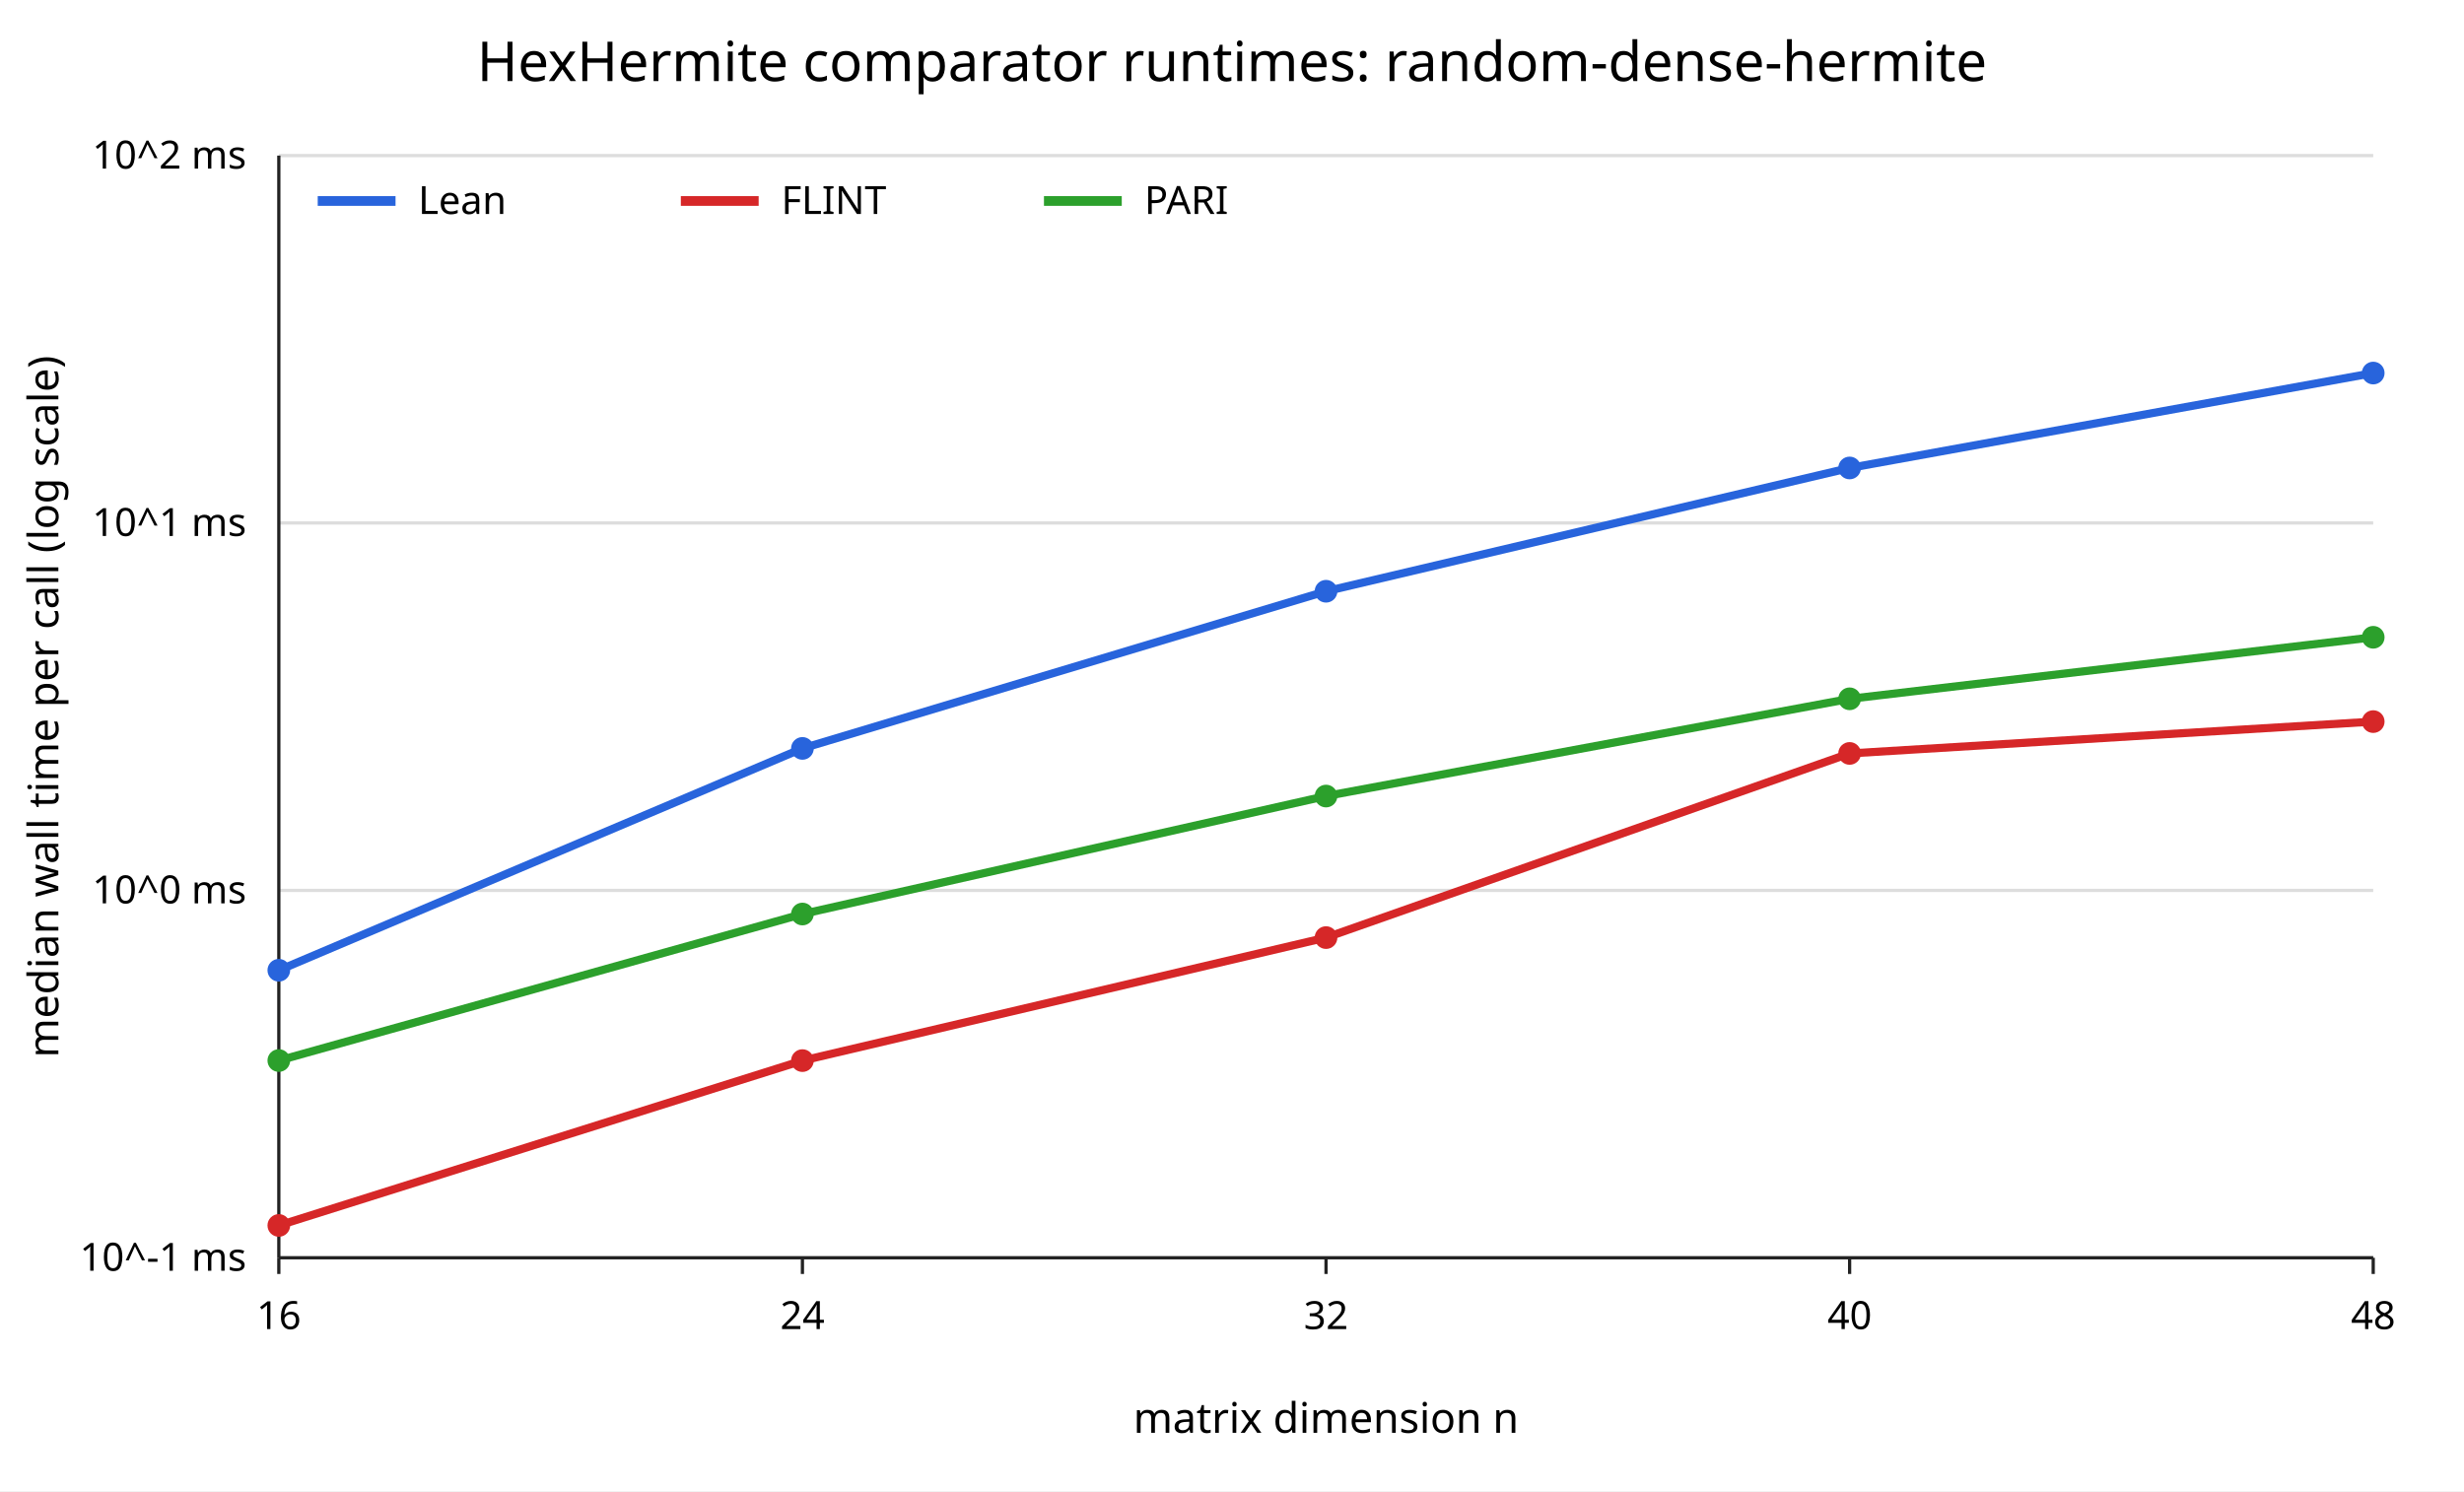
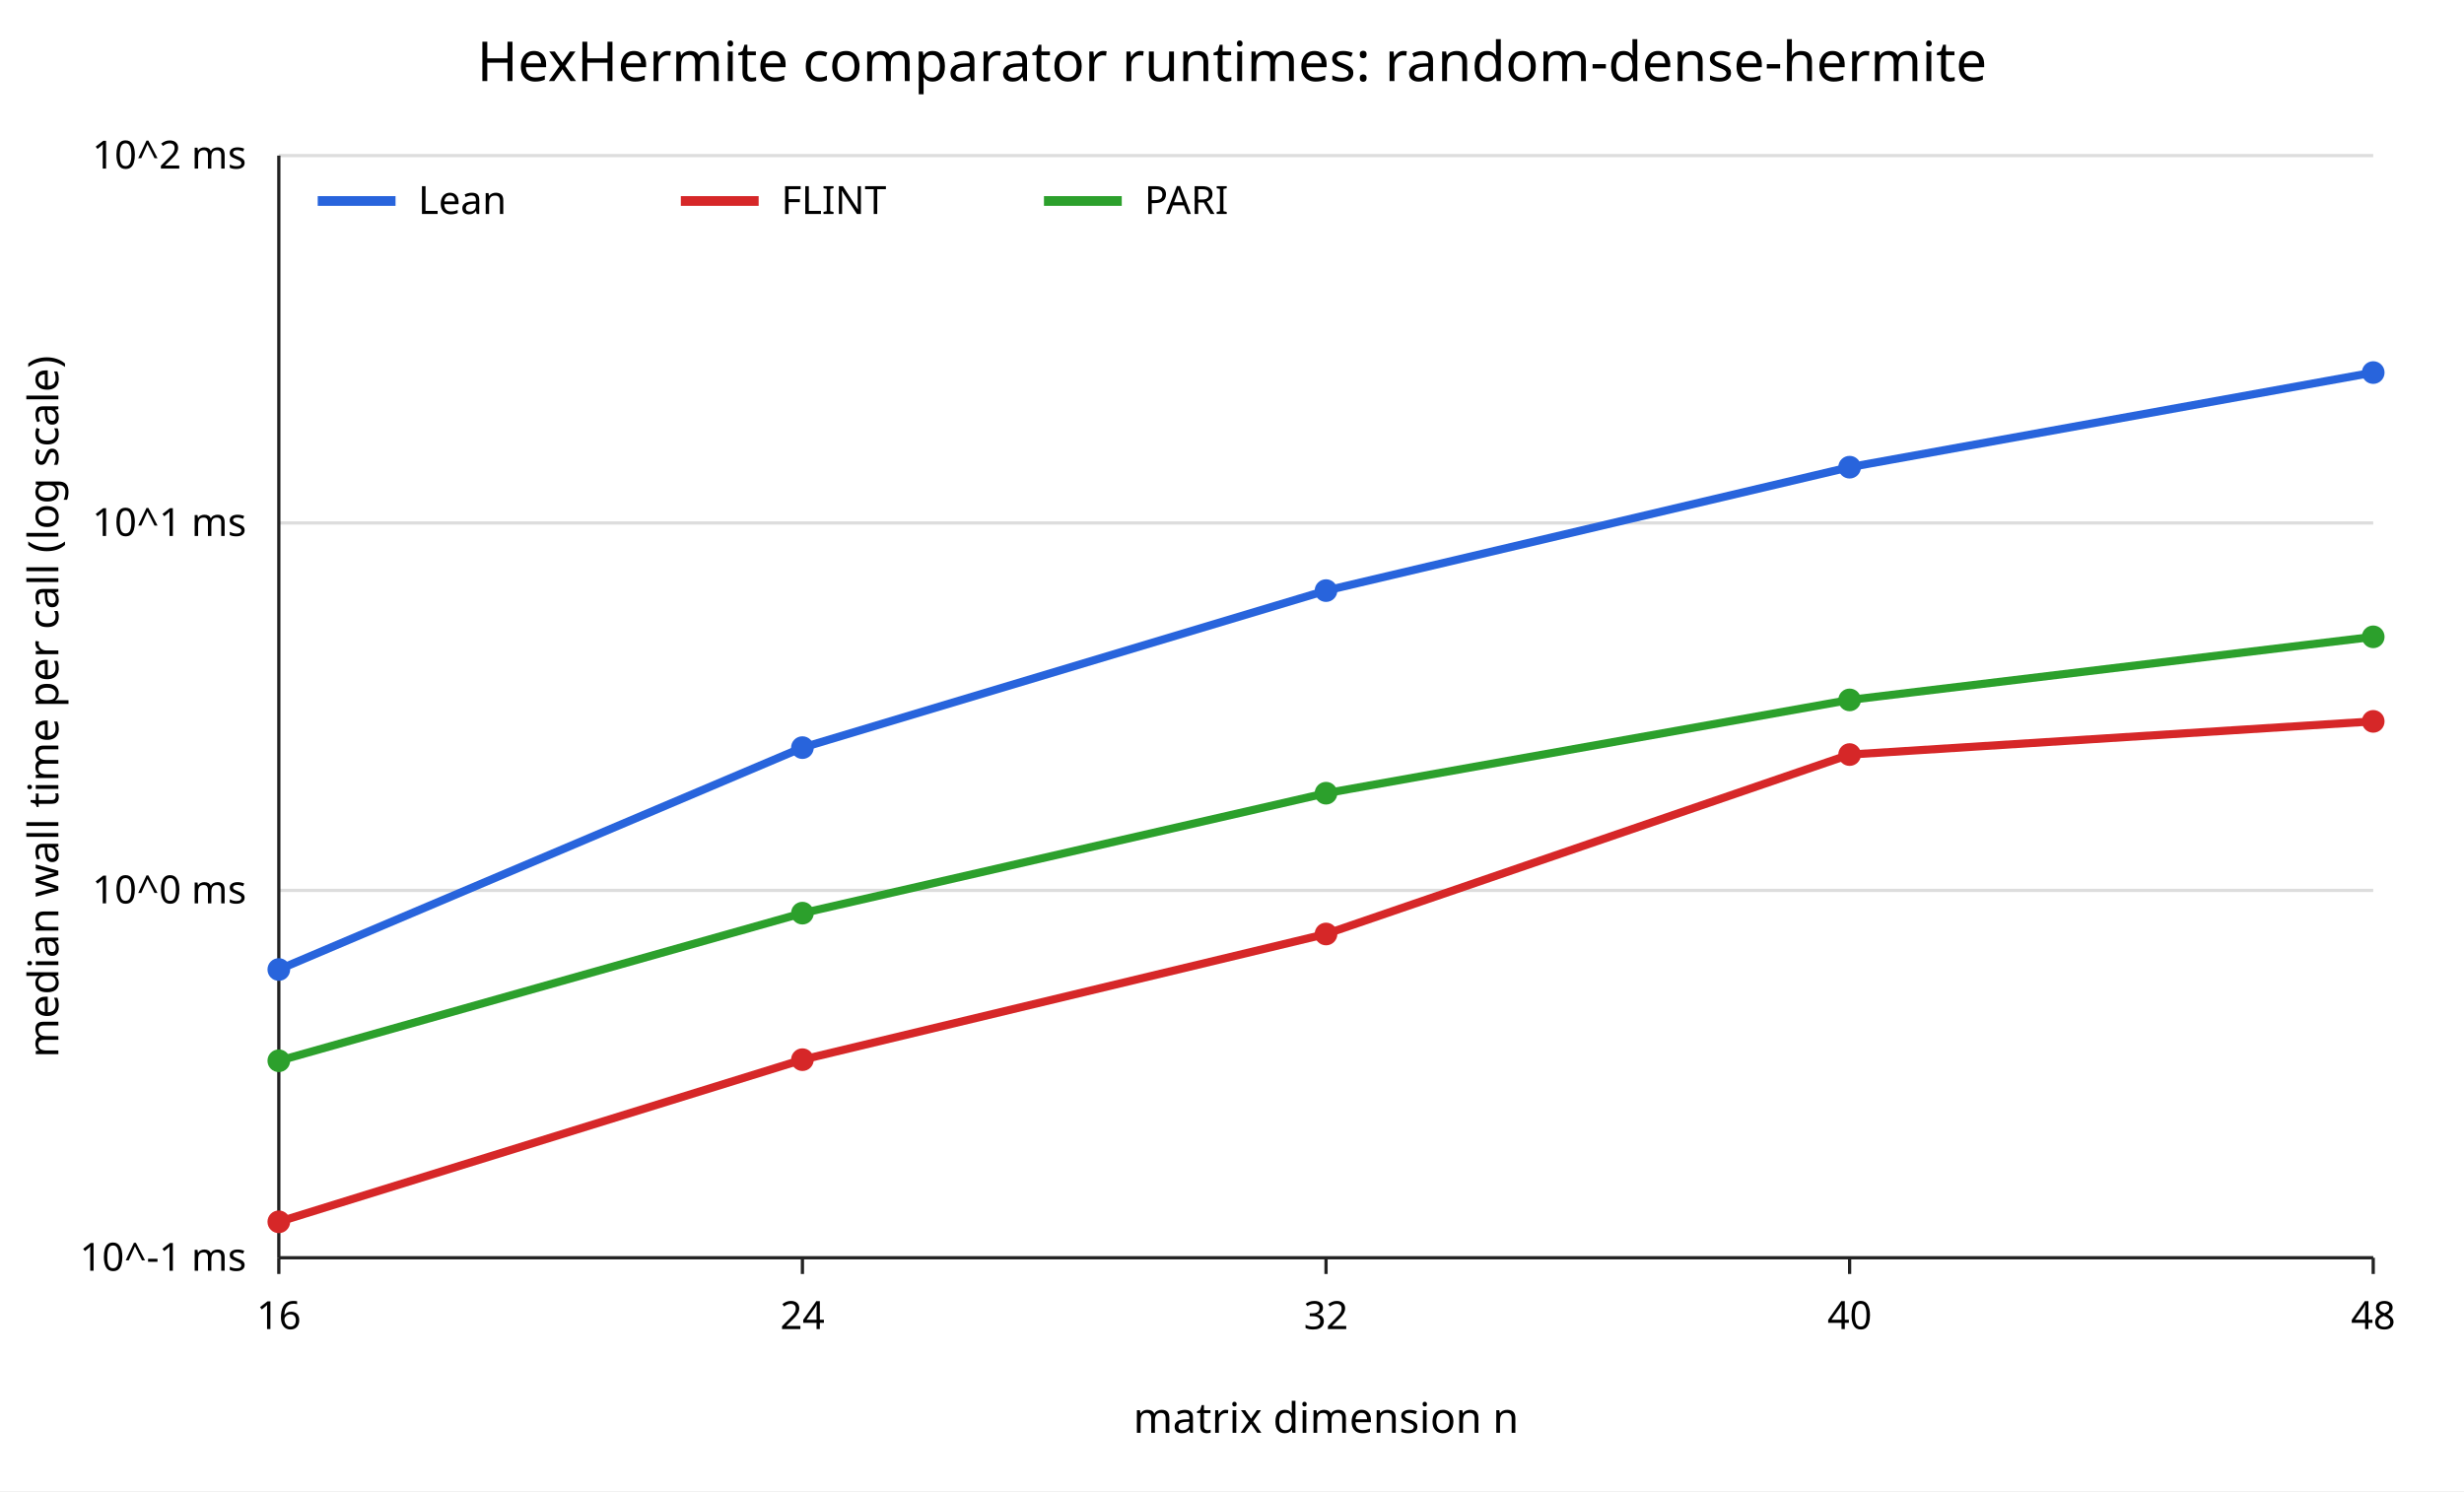
<svg xmlns="http://www.w3.org/2000/svg" width="760" height="460" viewBox="0 0 760 460">
  <rect width="100%" height="100%" fill="white" />
  <text x="380.0" y="25" text-anchor="middle" font-family="sans-serif" font-size="17">HexHermite comparator runtimes: random-dense-hermite</text>
  <line x1="86" y1="388.00" x2="732" y2="388.00" stroke="#dddddd" />
  <text x="76" y="392.00" text-anchor="end" font-family="sans-serif" font-size="12">10^-1 ms</text>
  <line x1="86" y1="274.67" x2="732" y2="274.67" stroke="#dddddd" />
  <text x="76" y="278.67" text-anchor="end" font-family="sans-serif" font-size="12">10^0 ms</text>
  <line x1="86" y1="161.33" x2="732" y2="161.33" stroke="#dddddd" />
  <text x="76" y="165.33" text-anchor="end" font-family="sans-serif" font-size="12">10^1 ms</text>
  <line x1="86" y1="48.00" x2="732" y2="48.00" stroke="#dddddd" />
  <text x="76" y="52.00" text-anchor="end" font-family="sans-serif" font-size="12">10^2 ms</text>
  <line x1="86" y1="48" x2="86" y2="388" stroke="#222" />
  <line x1="86" y1="388" x2="732" y2="388" stroke="#222" />
  <line x1="86.00" y1="388" x2="86.00" y2="393" stroke="#222" />
  <text x="86.00" y="410" text-anchor="middle" font-family="sans-serif" font-size="12">16</text>
  <line x1="247.50" y1="388" x2="247.50" y2="393" stroke="#222" />
  <text x="247.50" y="410" text-anchor="middle" font-family="sans-serif" font-size="12">24</text>
  <line x1="409.00" y1="388" x2="409.00" y2="393" stroke="#222" />
  <text x="409.00" y="410" text-anchor="middle" font-family="sans-serif" font-size="12">32</text>
  <line x1="570.50" y1="388" x2="570.50" y2="393" stroke="#222" />
  <text x="570.50" y="410" text-anchor="middle" font-family="sans-serif" font-size="12">40</text>
  <line x1="732.00" y1="388" x2="732.00" y2="393" stroke="#222" />
  <text x="732.00" y="410" text-anchor="middle" font-family="sans-serif" font-size="12">48</text>
  <text x="409.0" y="442" text-anchor="middle" font-family="sans-serif" font-size="13">matrix dimension n</text>
  <text x="18" y="218.0" text-anchor="middle" transform="rotate(-90 18 218.0)" font-family="sans-serif" font-size="13">median wall time per call (log scale)</text>
-   <polyline points="86.00,299.31 247.50,230.87 409.00,182.39 570.50,144.36 732.00,115.08" fill="none" stroke="#2864dc" stroke-width="2.5" />
-   <circle cx="86.00" cy="299.31" r="3.5" fill="#2864dc" />
-   <circle cx="247.50" cy="230.87" r="3.5" fill="#2864dc" />
-   <circle cx="409.00" cy="182.39" r="3.5" fill="#2864dc" />
-   <circle cx="570.50" cy="144.36" r="3.5" fill="#2864dc" />
-   <circle cx="732.00" cy="115.08" r="3.5" fill="#2864dc" />
-   <polyline points="86.00,378.03 247.50,327.18 409.00,289.23 570.50,232.42 732.00,222.60" fill="none" stroke="#d62728" stroke-width="2.5" />
-   <circle cx="86.00" cy="378.03" r="3.5" fill="#d62728" />
-   <circle cx="247.50" cy="327.18" r="3.5" fill="#d62728" />
-   <circle cx="409.00" cy="289.23" r="3.5" fill="#d62728" />
-   <circle cx="570.50" cy="232.42" r="3.5" fill="#d62728" />
-   <circle cx="732.00" cy="222.60" r="3.5" fill="#d62728" />
-   <polyline points="86.00,327.16 247.50,281.96 409.00,245.57 570.50,215.57 732.00,196.59" fill="none" stroke="#2ca02c" stroke-width="2.5" />
-   <circle cx="86.00" cy="327.16" r="3.5" fill="#2ca02c" />
-   <circle cx="247.50" cy="281.96" r="3.5" fill="#2ca02c" />
-   <circle cx="409.00" cy="245.57" r="3.5" fill="#2ca02c" />
-   <circle cx="570.50" cy="215.57" r="3.5" fill="#2ca02c" />
-   <circle cx="732.00" cy="196.59" r="3.5" fill="#2ca02c" />
+   <polyline points="86.00,299.08 247.50,230.63 409.00,182.19 570.50,144.12 732.00,114.93" fill="none" stroke="#2864dc" stroke-width="2.5" />
+   <circle cx="86.00" cy="299.08" r="3.5" fill="#2864dc" />
+   <circle cx="247.50" cy="230.63" r="3.5" fill="#2864dc" />
+   <circle cx="409.00" cy="182.19" r="3.5" fill="#2864dc" />
+   <circle cx="570.50" cy="144.12" r="3.5" fill="#2864dc" />
+   <circle cx="732.00" cy="114.93" r="3.5" fill="#2864dc" />
+   <polyline points="86.00,376.91 247.50,326.89 409.00,288.12 570.50,232.77 732.00,222.53" fill="none" stroke="#d62728" stroke-width="2.5" />
+   <circle cx="86.00" cy="376.91" r="3.5" fill="#d62728" />
+   <circle cx="247.50" cy="326.89" r="3.5" fill="#d62728" />
+   <circle cx="409.00" cy="288.12" r="3.5" fill="#d62728" />
+   <circle cx="570.50" cy="232.77" r="3.5" fill="#d62728" />
+   <circle cx="732.00" cy="222.53" r="3.5" fill="#d62728" />
+   <polyline points="86.00,327.23 247.50,281.69 409.00,244.69 570.50,215.91 732.00,196.45" fill="none" stroke="#2ca02c" stroke-width="2.5" />
+   <circle cx="86.00" cy="327.23" r="3.5" fill="#2ca02c" />
+   <circle cx="247.50" cy="281.69" r="3.5" fill="#2ca02c" />
+   <circle cx="409.00" cy="244.69" r="3.5" fill="#2ca02c" />
+   <circle cx="570.50" cy="215.91" r="3.5" fill="#2ca02c" />
+   <circle cx="732.00" cy="196.45" r="3.5" fill="#2ca02c" />
  <line x1="98" y1="62" x2="122" y2="62" stroke="#2864dc" stroke-width="3" />
  <text x="129" y="66" font-family="sans-serif" font-size="12">Lean</text>
  <line x1="210" y1="62" x2="234" y2="62" stroke="#d62728" stroke-width="3" />
  <text x="241" y="66" font-family="sans-serif" font-size="12">FLINT</text>
  <line x1="322" y1="62" x2="346" y2="62" stroke="#2ca02c" stroke-width="3" />
  <text x="353" y="66" font-family="sans-serif" font-size="12">PARI</text>
</svg>
